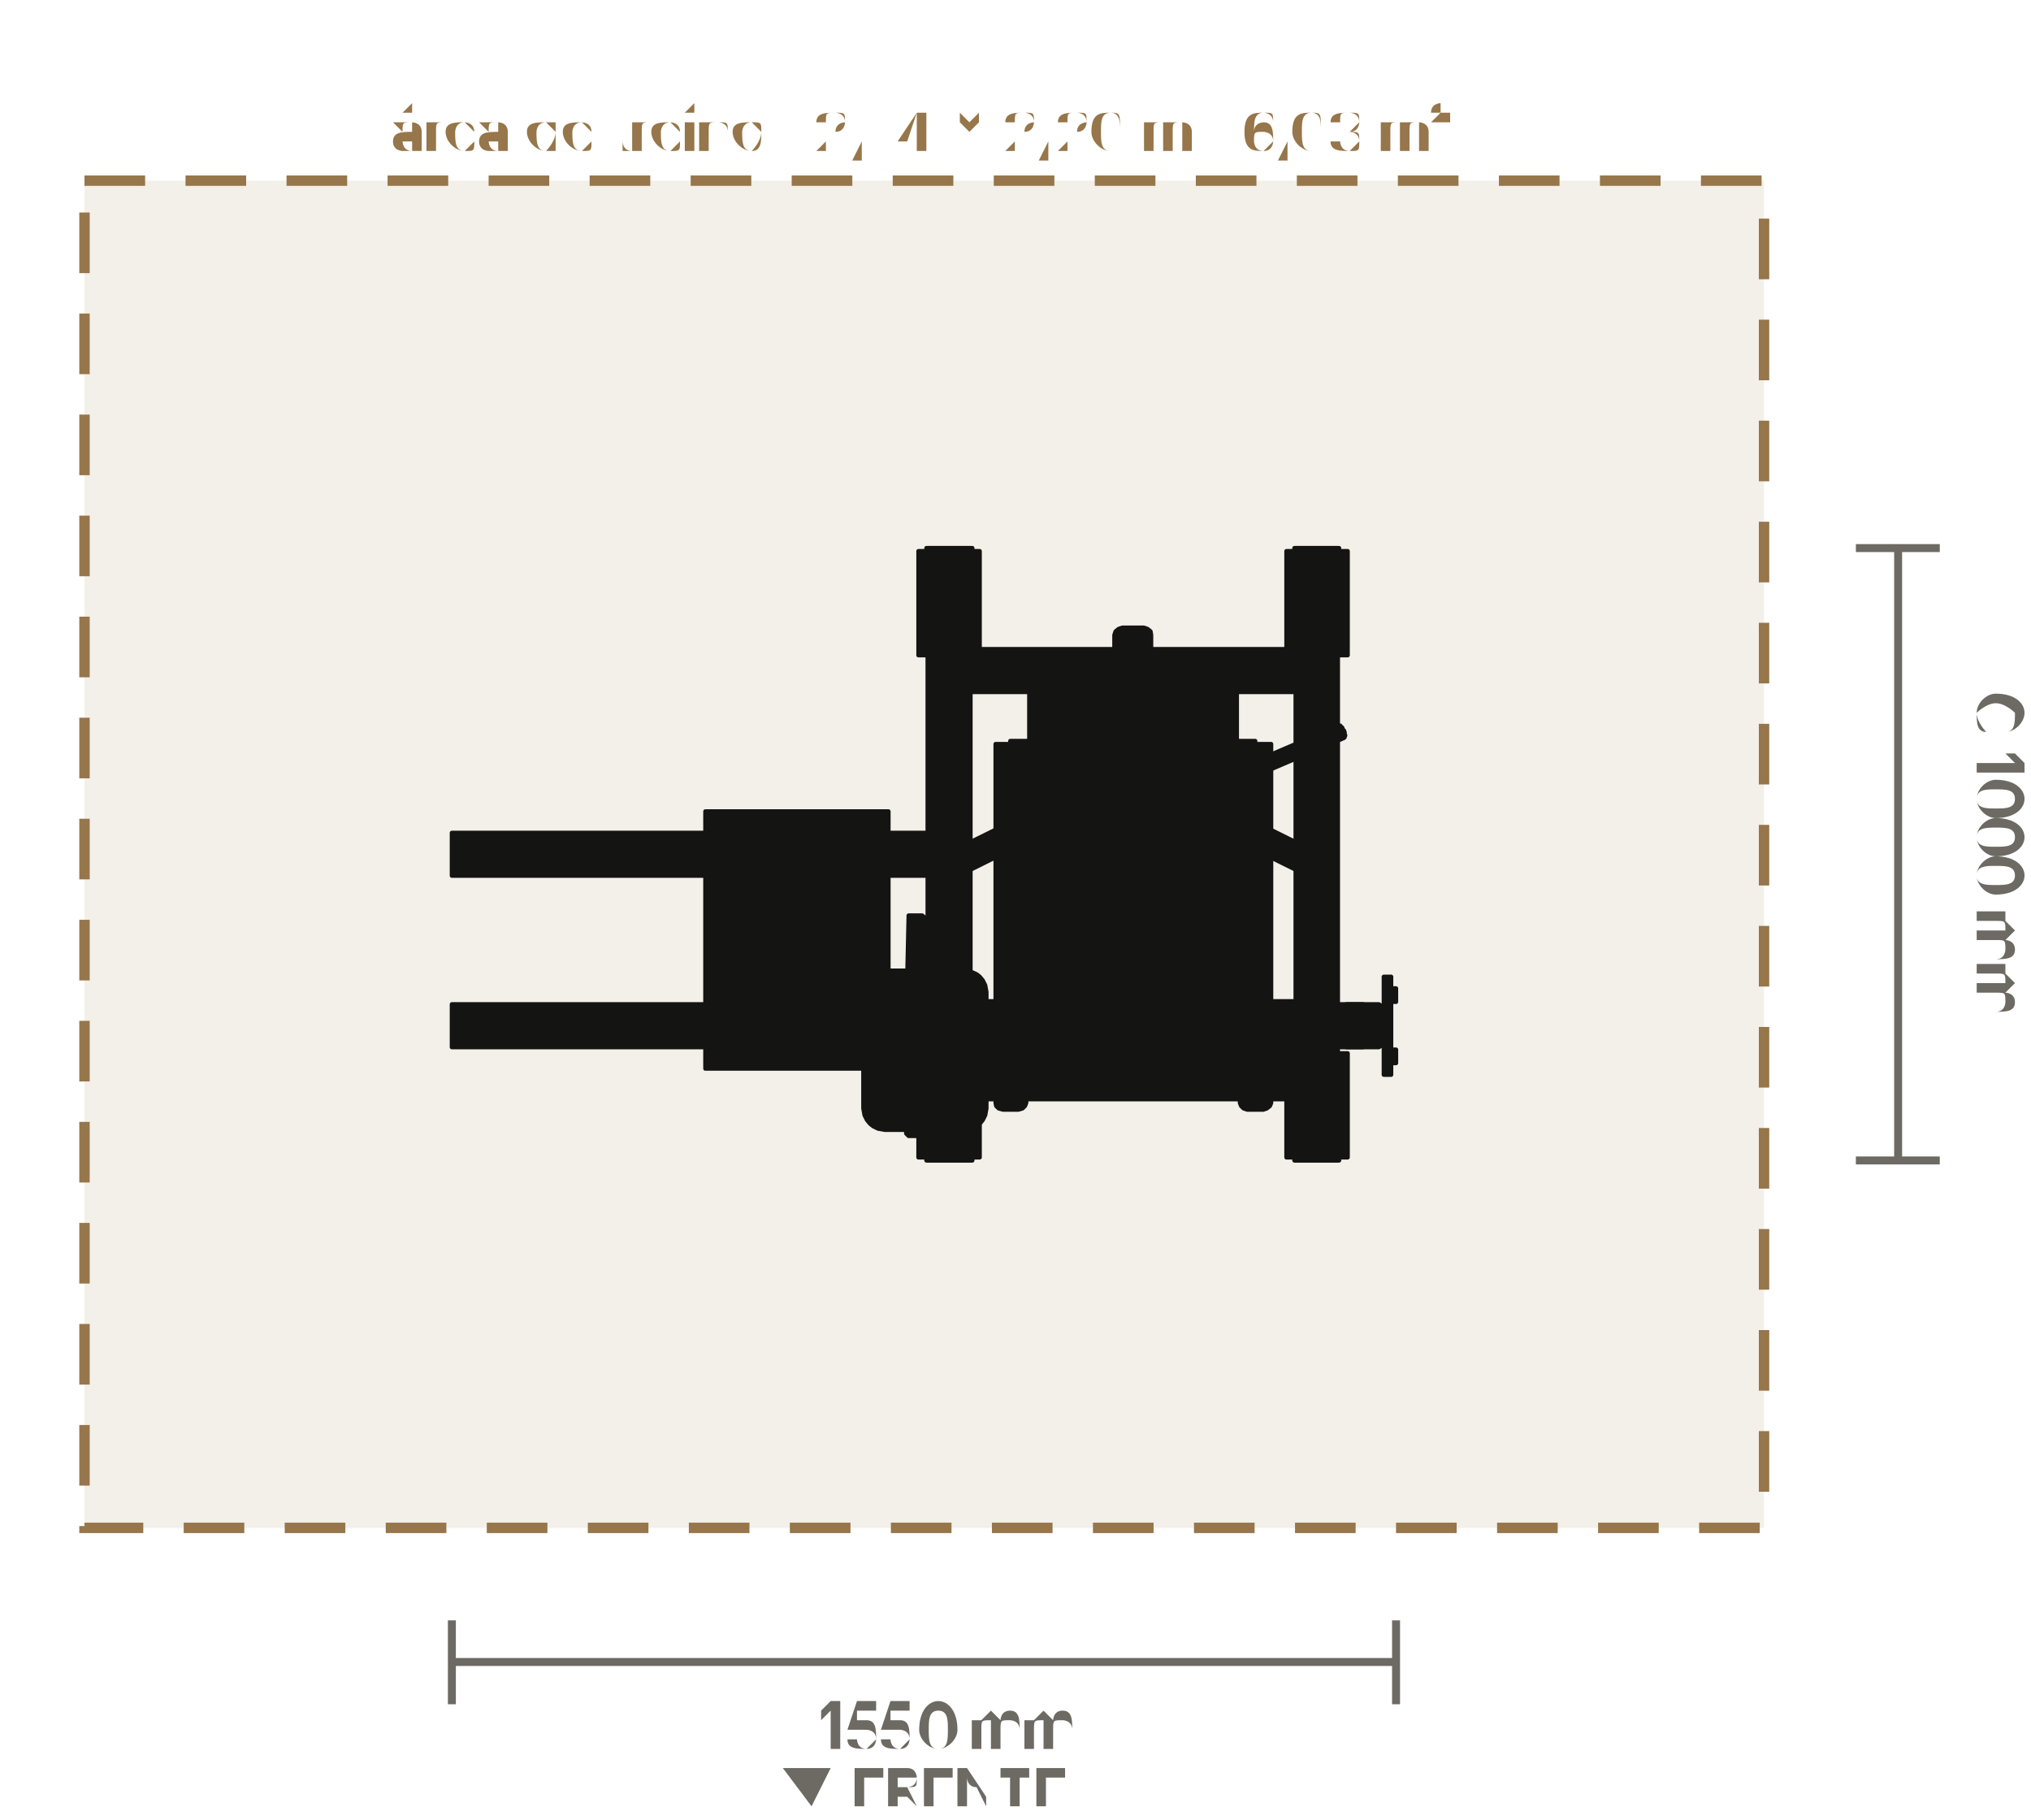
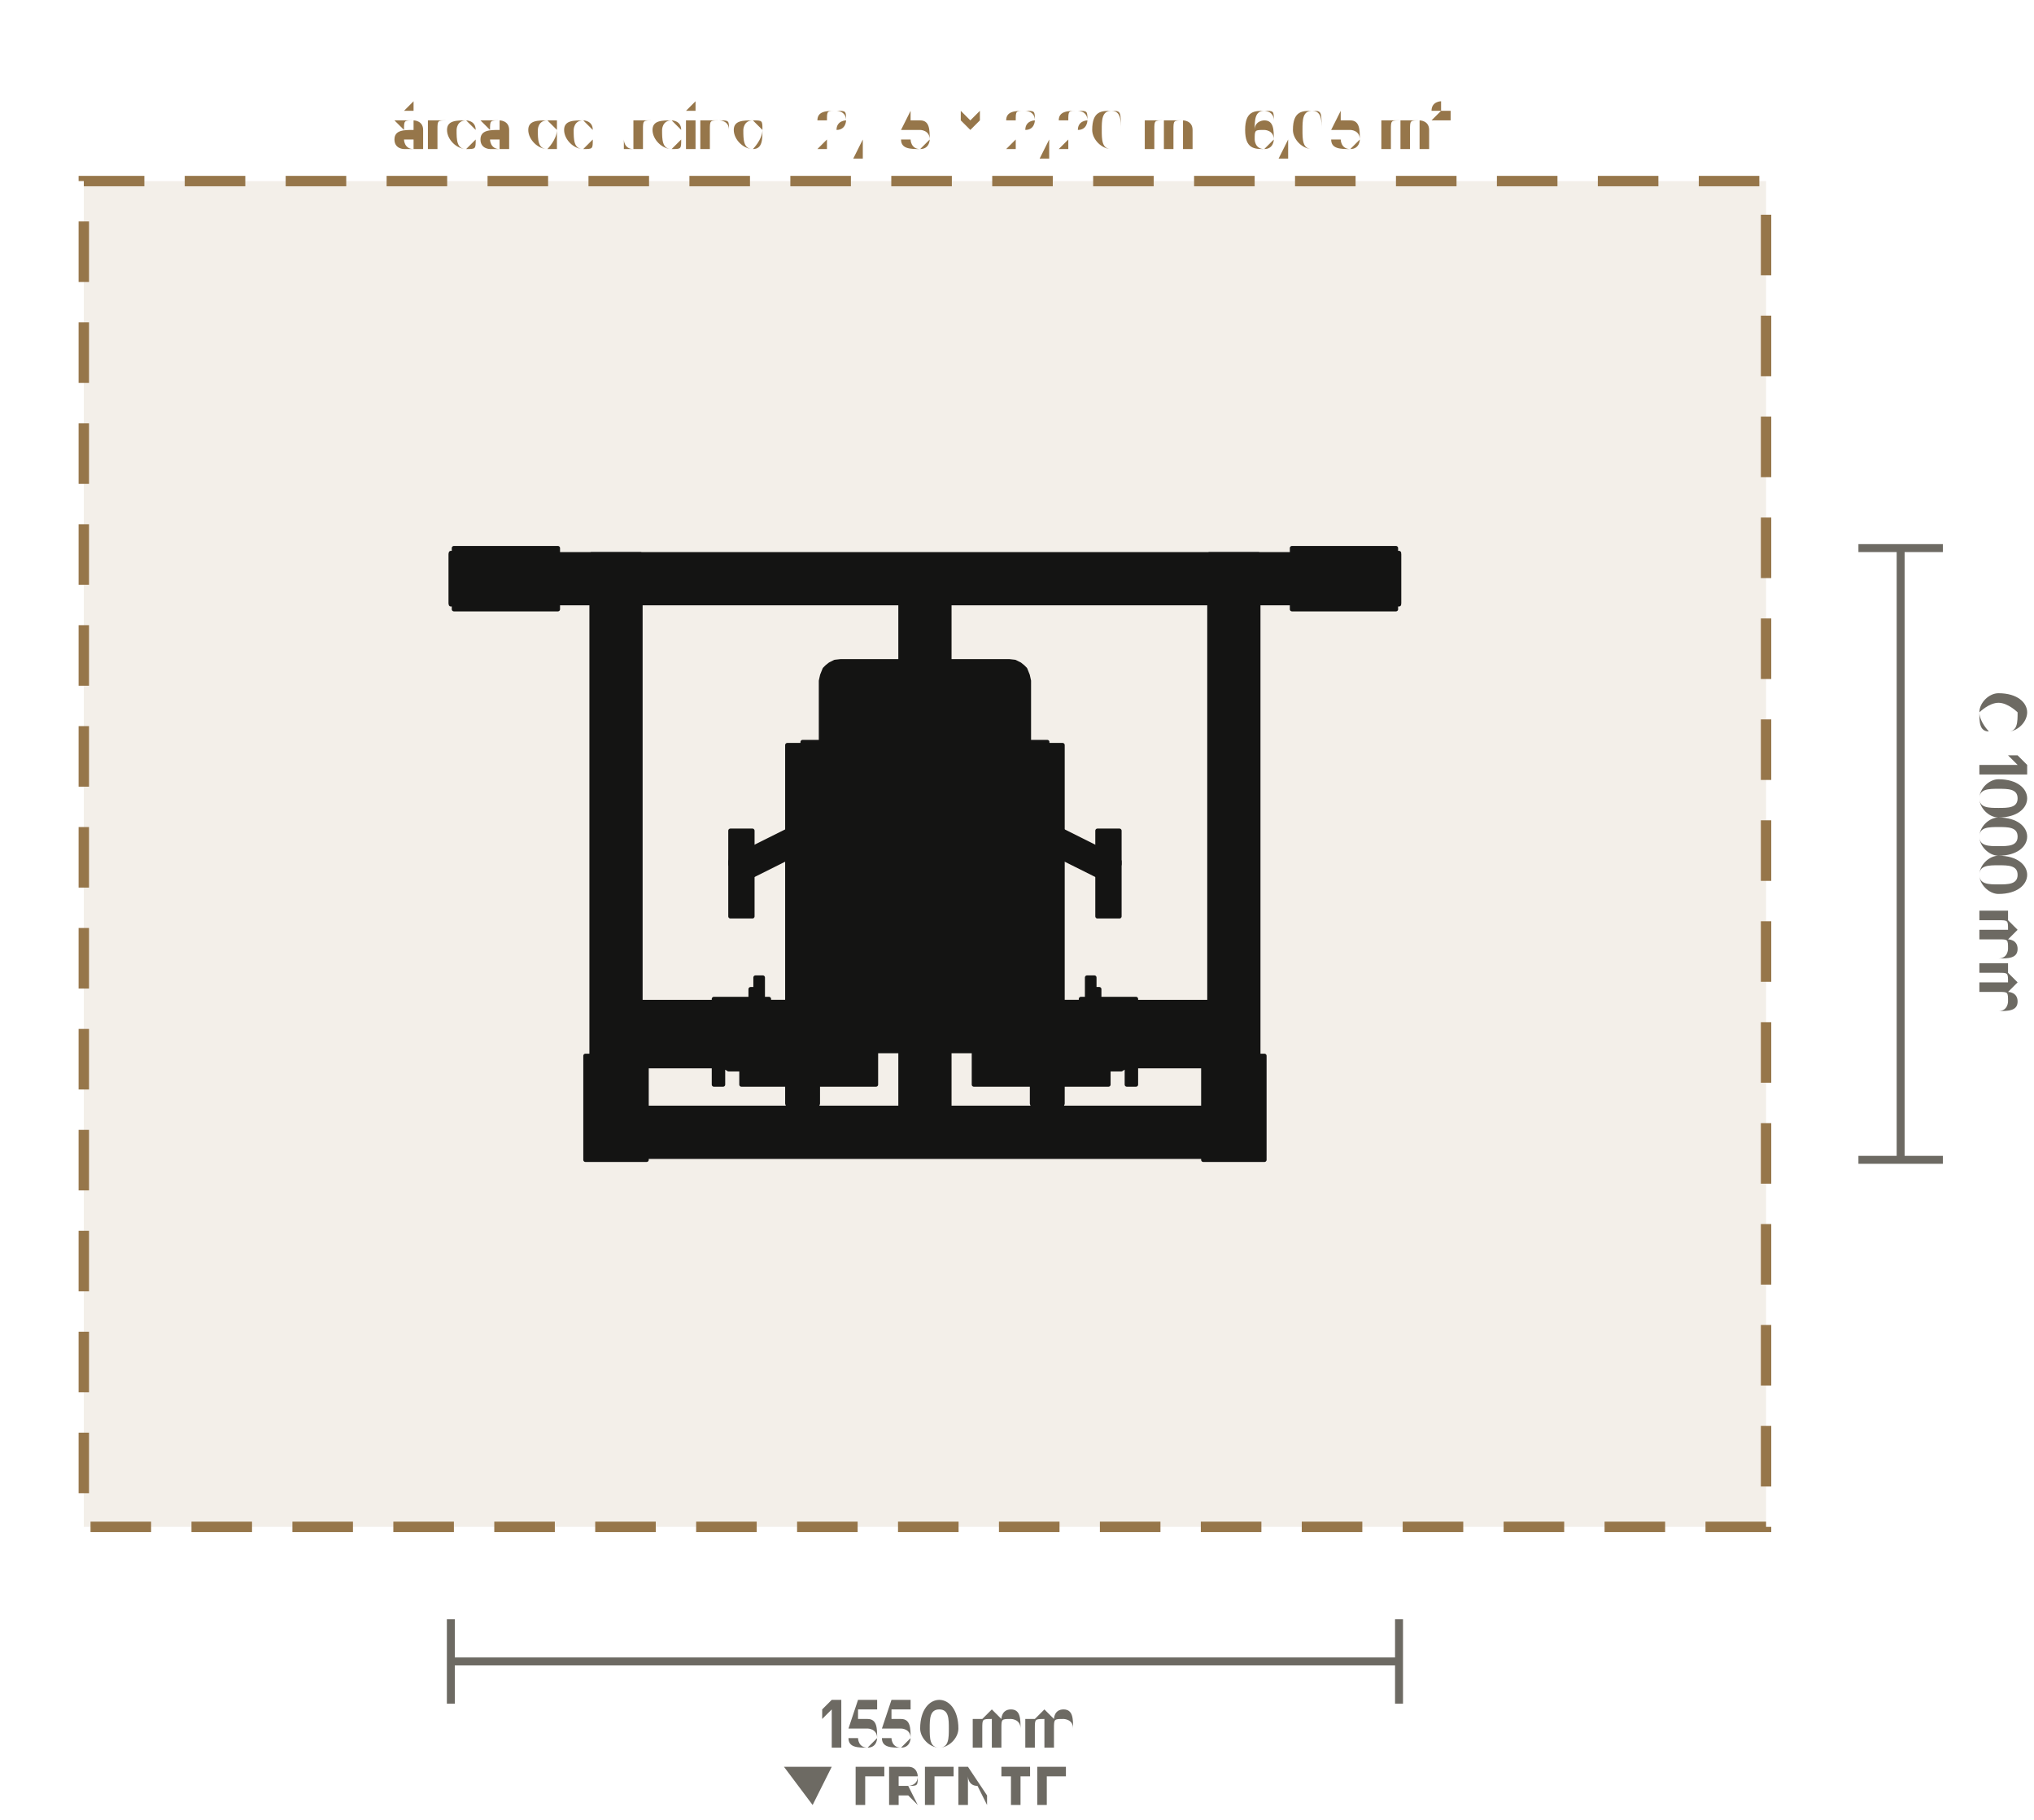
- <svg xmlns="http://www.w3.org/2000/svg" viewBox="-1.509 -1.395 3.317 2.971" role="img" aria-label="Planta do Cadeira Extensora Articulada (LD-WH020): 1543 × 1000 mm, com 60 cm de área de treino em volta" data-equipment="LD-WH020" data-unit="m">
-   <rect class="eq-zone" x="-1.371" y="-1.1" width="2.743" height="2.2" style="fill:#96764a;fill-opacity:.12;stroke:#96764a;stroke-width:0.017;stroke-dasharray:0.099 0.066" />
-   <text class="eq-zone-label" x="0" y="-1.149" style="font-family:Barlow,Inter,Arial,sans-serif;font-size:0.094px;fill:#96764a;text-anchor:middle">área de treino · 2,74 × 2,20 m · 6,03 m²</text>
+ <svg xmlns="http://www.w3.org/2000/svg" viewBox="-1.512 -1.396 3.325 2.974" role="img" aria-label="Planta do Cadeira Extensora Articulada (LD-WH020): 1550 × 1000 mm, com 60 cm de área de treino em volta" data-equipment="LD-WH020" data-unit="m">
+   <rect class="eq-zone" x="-1.375" y="-1.1" width="2.75" height="2.2" style="fill:#96764a;fill-opacity:.12;stroke:#96764a;stroke-width:0.017;stroke-dasharray:0.099 0.066" />
+   <text class="eq-zone-label" x="0" y="-1.15" style="font-family:Barlow,Inter,Arial,sans-serif;font-size:0.094px;fill:#96764a;text-anchor:middle">área de treino · 2,75 × 2,20 m · 6,05 m²</text>
  <g class="eq-parts">
-     <polygon class="eq-part" points="0.006,-0.5 0.076,-0.5 0.076,0.5 0.006,0.5" style="fill:#141413;stroke:#141413;stroke-width:0.007;stroke-linejoin:round" />
-     <polygon class="eq-part" points="-0.009,-0.495 0.091,-0.495 0.091,-0.325 -0.009,-0.325" style="fill:#141413;stroke:#141413;stroke-width:0.007;stroke-linejoin:round" />
-     <polygon class="eq-part" points="0.03,-0.465 0.031,-0.468 0.032,-0.47 0.034,-0.473 0.036,-0.474 0.039,-0.476 0.042,-0.476 0.044,-0.476 0.047,-0.474 0.049,-0.473 0.051,-0.47 0.052,-0.468 0.052,-0.465 0.052,-0.462 0.051,-0.46 0.049,-0.457 0.047,-0.456 0.044,-0.454 0.042,-0.454 0.039,-0.454 0.036,-0.456 0.034,-0.457 0.032,-0.46 0.031,-0.462" style="fill:#141413;stroke:#141413;stroke-width:0.007;stroke-linejoin:round" />
-     <polygon class="eq-part" points="0.03,-0.355 0.031,-0.358 0.032,-0.36 0.034,-0.363 0.036,-0.364 0.039,-0.366 0.042,-0.366 0.044,-0.366 0.047,-0.364 0.049,-0.363 0.051,-0.36 0.052,-0.358 0.052,-0.355 0.052,-0.352 0.051,-0.349 0.049,-0.347 0.047,-0.345 0.044,-0.344 0.042,-0.344 0.039,-0.344 0.036,-0.345 0.034,-0.347 0.032,-0.349 0.031,-0.352" style="fill:#141413;stroke:#141413;stroke-width:0.007;stroke-linejoin:round" />
-     <polygon class="eq-part" points="-0.009,0.325 0.091,0.325 0.091,0.495 -0.009,0.495" style="fill:#141413;stroke:#141413;stroke-width:0.007;stroke-linejoin:round" />
-     <polygon class="eq-part" points="0.03,0.355 0.031,0.352 0.032,0.349 0.034,0.347 0.036,0.345 0.039,0.344 0.042,0.344 0.044,0.344 0.047,0.345 0.049,0.347 0.051,0.349 0.052,0.352 0.052,0.355 0.052,0.358 0.051,0.36 0.049,0.363 0.047,0.364 0.044,0.366 0.042,0.366 0.039,0.366 0.036,0.364 0.034,0.363 0.032,0.36 0.031,0.358" style="fill:#141413;stroke:#141413;stroke-width:0.007;stroke-linejoin:round" />
-     <polygon class="eq-part" points="0.03,0.465 0.031,0.462 0.032,0.46 0.034,0.457 0.036,0.456 0.039,0.454 0.042,0.454 0.044,0.454 0.047,0.456 0.049,0.457 0.051,0.46 0.052,0.462 0.052,0.465 0.052,0.468 0.051,0.47 0.049,0.473 0.047,0.474 0.044,0.476 0.042,0.476 0.039,0.476 0.036,0.474 0.034,0.473 0.032,0.47 0.031,0.468" style="fill:#141413;stroke:#141413;stroke-width:0.007;stroke-linejoin:round" />
-     <polygon class="eq-part" points="0.004,-0.5 0.079,-0.5 0.079,-0.488 0.004,-0.488" style="fill:#141413;stroke:#141413;stroke-width:0.007;stroke-linejoin:round" />
-     <polygon class="eq-part" points="0.004,0.488 0.079,0.488 0.079,0.5 0.004,0.5" style="fill:#141413;stroke:#141413;stroke-width:0.007;stroke-linejoin:round" />
-     <polygon class="eq-part" points="0.607,-0.5 0.676,-0.5 0.676,0.5 0.607,0.5" style="fill:#141413;stroke:#141413;stroke-width:0.007;stroke-linejoin:round" />
-     <polygon class="eq-part" points="0.592,-0.495 0.692,-0.495 0.692,-0.325 0.592,-0.325" style="fill:#141413;stroke:#141413;stroke-width:0.007;stroke-linejoin:round" />
-     <polygon class="eq-part" points="0.63,-0.465 0.631,-0.468 0.632,-0.47 0.634,-0.473 0.636,-0.474 0.639,-0.476 0.641,-0.476 0.644,-0.476 0.647,-0.474 0.649,-0.473 0.651,-0.47 0.652,-0.468 0.652,-0.465 0.652,-0.462 0.651,-0.46 0.649,-0.457 0.647,-0.456 0.644,-0.454 0.641,-0.454 0.639,-0.454 0.636,-0.456 0.634,-0.457 0.632,-0.46 0.631,-0.462" style="fill:#141413;stroke:#141413;stroke-width:0.007;stroke-linejoin:round" />
-     <polygon class="eq-part" points="0.63,-0.355 0.631,-0.358 0.632,-0.36 0.634,-0.363 0.636,-0.364 0.639,-0.366 0.641,-0.366 0.644,-0.366 0.647,-0.364 0.649,-0.363 0.651,-0.36 0.652,-0.358 0.652,-0.355 0.652,-0.352 0.651,-0.349 0.649,-0.347 0.647,-0.345 0.644,-0.344 0.641,-0.344 0.639,-0.344 0.636,-0.345 0.634,-0.347 0.632,-0.349 0.631,-0.352" style="fill:#141413;stroke:#141413;stroke-width:0.007;stroke-linejoin:round" />
-     <polygon class="eq-part" points="0.592,0.325 0.692,0.325 0.692,0.495 0.592,0.495" style="fill:#141413;stroke:#141413;stroke-width:0.007;stroke-linejoin:round" />
-     <polygon class="eq-part" points="0.63,0.355 0.631,0.352 0.632,0.349 0.634,0.347 0.636,0.345 0.639,0.344 0.641,0.344 0.644,0.344 0.647,0.345 0.649,0.347 0.651,0.349 0.652,0.352 0.652,0.355 0.652,0.358 0.651,0.36 0.649,0.363 0.647,0.364 0.644,0.366 0.641,0.366 0.639,0.366 0.636,0.364 0.634,0.363 0.632,0.36 0.631,0.358" style="fill:#141413;stroke:#141413;stroke-width:0.007;stroke-linejoin:round" />
-     <polygon class="eq-part" points="0.63,0.465 0.631,0.462 0.632,0.46 0.634,0.457 0.636,0.456 0.639,0.454 0.641,0.454 0.644,0.454 0.647,0.456 0.649,0.457 0.651,0.46 0.652,0.462 0.652,0.465 0.652,0.468 0.651,0.47 0.649,0.473 0.647,0.474 0.644,0.476 0.641,0.476 0.639,0.476 0.636,0.474 0.634,0.473 0.632,0.47 0.631,0.468" style="fill:#141413;stroke:#141413;stroke-width:0.007;stroke-linejoin:round" />
-     <polygon class="eq-part" points="0.605,-0.5 0.678,-0.5 0.678,-0.488 0.605,-0.488" style="fill:#141413;stroke:#141413;stroke-width:0.007;stroke-linejoin:round" />
-     <polygon class="eq-part" points="0.605,0.488 0.678,0.488 0.678,0.5 0.605,0.5" style="fill:#141413;stroke:#141413;stroke-width:0.007;stroke-linejoin:round" />
-     <polygon class="eq-part" points="0.042,-0.335 0.641,-0.335 0.641,-0.265 0.042,-0.265" style="fill:#141413;stroke:#141413;stroke-width:0.007;stroke-linejoin:round" />
-     <polygon class="eq-part" points="0.042,0.265 0.641,0.265 0.641,0.335 0.042,0.335" style="fill:#141413;stroke:#141413;stroke-width:0.007;stroke-linejoin:round" />
-     <polygon class="eq-part" points="-0.771,-0.035 0.042,-0.035 0.042,0.035 -0.771,0.035" style="fill:#141413;stroke:#141413;stroke-width:0.007;stroke-linejoin:round" />
-     <polygon class="eq-part" points="-0.771,0.245 0.042,0.245 0.042,0.315 -0.771,0.315" style="fill:#141413;stroke:#141413;stroke-width:0.007;stroke-linejoin:round" />
-     <polygon class="eq-part" points="-0.328,0.29 -0.087,0.29 -0.087,0.32 -0.328,0.32" style="fill:#141413;stroke:#141413;stroke-width:0.007;stroke-linejoin:round" />
-     <polygon class="eq-part" points="-0.328,-0.04 -0.087,-0.04 -0.087,-0.01 -0.328,-0.01" style="fill:#141413;stroke:#141413;stroke-width:0.007;stroke-linejoin:round" />
-     <polygon class="eq-part" points="-0.328,0.32 -0.328,-0.04 -0.087,-0.04 -0.087,0.32" style="fill:#141413;stroke:#141413;stroke-width:0.007;stroke-linejoin:round" />
-     <polygon class="eq-part" points="-0.357,0.35 -0.357,-0.07 -0.058,-0.07 -0.058,0.35" style="fill:#141413;stroke:#141413;stroke-width:0.007;stroke-linejoin:round" />
-     <polygon class="eq-part" points="-0.328,0.28 -0.328,0 -0.314,0 -0.314,0.28" style="fill:#141413;stroke:#141413;stroke-width:0.007;stroke-linejoin:round" />
-     <polygon class="eq-part" points="-0.314,0.215 -0.303,0.215 -0.303,0.245 -0.314,0.245" style="fill:#141413;stroke:#141413;stroke-width:0.007;stroke-linejoin:round" />
-     <polygon class="eq-part" points="-0.314,0.035 -0.303,0.035 -0.303,0.065 -0.314,0.065" style="fill:#141413;stroke:#141413;stroke-width:0.007;stroke-linejoin:round" />
-     <polygon class="eq-part" points="-0.1,0.32 -0.1,0.12 -0.087,0.12 -0.087,0.32" style="fill:#141413;stroke:#141413;stroke-width:0.007;stroke-linejoin:round" />
-     <polygon class="eq-part" points="-0.1,0.05 -0.1,-0.04 -0.087,-0.04 -0.087,0.05" style="fill:#141413;stroke:#141413;stroke-width:0.007;stroke-linejoin:round" />
-     <polygon class="eq-part" points="-0.217,0.22 -0.217,0.217 -0.216,0.215 -0.215,0.213 -0.212,0.211 -0.21,0.21 -0.207,0.21 -0.205,0.21 -0.203,0.211 -0.2,0.213 -0.199,0.215 -0.198,0.217 -0.198,0.22 -0.198,0.223 -0.199,0.225 -0.2,0.227 -0.203,0.229 -0.205,0.23 -0.207,0.23 -0.21,0.23 -0.212,0.229 -0.215,0.227 -0.216,0.225 -0.217,0.223" style="fill:#141413;stroke:#141413;stroke-width:0.007;stroke-linejoin:round" />
-     <polygon class="eq-part" points="-0.217,0.06 -0.217,0.057 -0.216,0.055 -0.215,0.053 -0.212,0.051 -0.21,0.05 -0.207,0.05 -0.205,0.05 -0.203,0.051 -0.2,0.053 -0.199,0.055 -0.198,0.057 -0.198,0.06 -0.198,0.063 -0.199,0.065 -0.2,0.067 -0.203,0.069 -0.205,0.07 -0.207,0.07 -0.21,0.07 -0.212,0.069 -0.215,0.067 -0.216,0.065 -0.217,0.063" style="fill:#141413;stroke:#141413;stroke-width:0.007;stroke-linejoin:round" />
-     <polygon class="eq-part" points="-0.287,0.27 -0.287,0.01 -0.128,0.01 -0.128,0.27" style="fill:#141413;stroke:#141413;stroke-width:0.007;stroke-linejoin:round" />
-     <polygon class="eq-part" points="-0.287,0.27 -0.287,0.01 -0.128,0.01 -0.128,0.27" style="fill:#141413;stroke:#141413;stroke-width:0.007;stroke-linejoin:round" />
-     <polygon class="eq-part" points="-0.211,0.14 -0.211,0.139 -0.211,0.138 -0.21,0.137 -0.209,0.137 -0.208,0.136 -0.207,0.136 -0.206,0.136 -0.205,0.137 -0.205,0.137 -0.204,0.138 -0.204,0.139 -0.203,0.14 -0.204,0.141 -0.204,0.142 -0.205,0.143 -0.205,0.143 -0.206,0.144 -0.207,0.144 -0.208,0.144 -0.209,0.143 -0.21,0.143 -0.211,0.142 -0.211,0.141" style="fill:#141413;stroke:#141413;stroke-width:0.007;stroke-linejoin:round" />
-     <polygon class="eq-part" points="-0.273,0.26 -0.273,0.02 -0.142,0.02 -0.142,0.26" style="fill:#141413;stroke:#141413;stroke-width:0.007;stroke-linejoin:round" />
-     <polygon class="eq-part" points="-0.273,0.26 -0.273,0.02 -0.142,0.02 -0.142,0.26" style="fill:#141413;stroke:#141413;stroke-width:0.007;stroke-linejoin:round" />
-     <polygon class="eq-part" points="-0.273,0.26 -0.273,0.02 -0.142,0.02 -0.142,0.26" style="fill:#141413;stroke:#141413;stroke-width:0.007;stroke-linejoin:round" />
-     <polygon class="eq-part" points="-0.273,0.26 -0.273,0.02 -0.142,0.02 -0.142,0.26" style="fill:#141413;stroke:#141413;stroke-width:0.007;stroke-linejoin:round" />
-     <polygon class="eq-part" points="-0.273,0.26 -0.273,0.02 -0.142,0.02 -0.142,0.26" style="fill:#141413;stroke:#141413;stroke-width:0.007;stroke-linejoin:round" />
-     <polygon class="eq-part" points="-0.273,0.26 -0.273,0.02 -0.142,0.02 -0.142,0.26" style="fill:#141413;stroke:#141413;stroke-width:0.007;stroke-linejoin:round" />
-     <polygon class="eq-part" points="-0.273,0.26 -0.273,0.02 -0.142,0.02 -0.142,0.26" style="fill:#141413;stroke:#141413;stroke-width:0.007;stroke-linejoin:round" />
-     <polygon class="eq-part" points="-0.273,0.26 -0.273,0.02 -0.142,0.02 -0.142,0.26" style="fill:#141413;stroke:#141413;stroke-width:0.007;stroke-linejoin:round" />
-     <polygon class="eq-part" points="-0.273,0.26 -0.273,0.02 -0.142,0.02 -0.142,0.26" style="fill:#141413;stroke:#141413;stroke-width:0.007;stroke-linejoin:round" />
-     <polygon class="eq-part" points="-0.273,0.26 -0.273,0.02 -0.142,0.02 -0.142,0.26" style="fill:#141413;stroke:#141413;stroke-width:0.007;stroke-linejoin:round" />
-     <polygon class="eq-part" points="-0.273,0.26 -0.273,0.02 -0.142,0.02 -0.142,0.26" style="fill:#141413;stroke:#141413;stroke-width:0.007;stroke-linejoin:round" />
-     <polygon class="eq-part" points="-0.213,0.14 -0.213,0.138 -0.213,0.137 -0.212,0.136 -0.21,0.135 -0.209,0.134 -0.207,0.134 -0.206,0.134 -0.204,0.135 -0.203,0.136 -0.202,0.137 -0.202,0.138 -0.202,0.14 -0.202,0.142 -0.202,0.143 -0.203,0.144 -0.204,0.145 -0.206,0.146 -0.207,0.146 -0.209,0.146 -0.21,0.145 -0.212,0.144 -0.213,0.143 -0.213,0.142" style="fill:#141413;stroke:#141413;stroke-width:0.007;stroke-linejoin:round" />
-     <polygon class="eq-part" points="-0.163,0.134 -0.092,0.134 -0.092,0.146 -0.163,0.146" style="fill:#141413;stroke:#141413;stroke-width:0.007;stroke-linejoin:round" />
-     <polygon class="eq-part" points="-0.328,0.29 -0.328,-0.01 -0.316,-0.01 -0.316,0.29" style="fill:#141413;stroke:#141413;stroke-width:0.007;stroke-linejoin:round" />
-     <polygon class="eq-part" points="0.306,0.017 0.307,0.014 0.308,0.011 0.31,0.009 0.312,0.007 0.315,0.005 0.319,0.005 0.364,0.005 0.368,0.005 0.37,0.007 0.373,0.009 0.375,0.011 0.376,0.014 0.377,0.017 0.377,0.063 0.376,0.066 0.375,0.069 0.373,0.071 0.37,0.073 0.368,0.075 0.364,0.075 0.319,0.075 0.315,0.075 0.312,0.073 0.31,0.071 0.308,0.069 0.307,0.066 0.306,0.063" style="fill:#141413;stroke:#141413;stroke-width:0.007;stroke-linejoin:round" />
-     <polygon class="eq-part" points="0.377,0.018 0.389,0.018 0.389,0.062 0.377,0.062" style="fill:#141413;stroke:#141413;stroke-width:0.007;stroke-linejoin:round" />
-     <polygon class="eq-part" points="0.374,0.04 0.374,0.038 0.374,0.036 0.375,0.035 0.375,0.034 0.376,0.033 0.377,0.033 0.457,0.033 0.457,0.033 0.458,0.034 0.458,0.035 0.459,0.036 0.459,0.038 0.459,0.04 0.459,0.042 0.459,0.043 0.458,0.045 0.458,0.046 0.457,0.047 0.457,0.047 0.377,0.047 0.376,0.047 0.375,0.046 0.375,0.045 0.374,0.043 0.374,0.042" style="fill:#141413;stroke:#141413;stroke-width:0.007;stroke-linejoin:round" />
-     <polygon class="eq-part" points="0.121,-0.148 0.123,-0.158 0.127,-0.166 0.131,-0.171 0.136,-0.175 0.144,-0.178 0.154,-0.18 0.529,-0.18 0.539,-0.178 0.547,-0.175 0.552,-0.171 0.556,-0.166 0.56,-0.158 0.561,-0.148 0.561,0.228 0.56,0.238 0.556,0.246 0.552,0.251 0.547,0.255 0.539,0.258 0.529,0.26 0.154,0.26 0.144,0.258 0.136,0.255 0.131,0.251 0.127,0.246 0.123,0.238 0.121,0.228" style="fill:#141413;stroke:#141413;stroke-width:0.007;stroke-linejoin:round" />
-     <polygon class="eq-part" points="0.172,-0.285 0.173,-0.295 0.178,-0.304 0.181,-0.308 0.186,-0.312 0.194,-0.316 0.204,-0.317 0.479,-0.317 0.489,-0.316 0.496,-0.312 0.501,-0.308 0.505,-0.304 0.51,-0.295 0.511,-0.285 0.511,-0.18 0.51,-0.171 0.505,-0.161 0.501,-0.157 0.496,-0.153 0.489,-0.15 0.479,-0.148 0.204,-0.148 0.194,-0.15 0.186,-0.153 0.181,-0.157 0.178,-0.161 0.173,-0.171 0.172,-0.18" style="fill:#141413;stroke:#141413;stroke-width:0.007;stroke-linejoin:round" />
-     <polygon class="eq-part" points="0.311,-0.358 0.313,-0.364 0.318,-0.368 0.324,-0.37 0.359,-0.37 0.365,-0.368 0.37,-0.364 0.371,-0.358 0.371,-0.222 0.37,-0.216 0.365,-0.212 0.359,-0.21 0.324,-0.21 0.318,-0.212 0.313,-0.216 0.311,-0.222" style="fill:#141413;stroke:#141413;stroke-width:0.007;stroke-linejoin:round" />
-     <polygon class="eq-part" points="0.117,-0.18 0.167,-0.18 0.167,0.406 0.165,0.411 0.161,0.415 0.154,0.417 0.129,0.417 0.122,0.415 0.118,0.411 0.117,0.406" style="fill:#141413;stroke:#141413;stroke-width:0.007;stroke-linejoin:round" />
-     <polygon class="eq-part" points="0.516,-0.18 0.567,-0.18 0.567,0.406 0.565,0.411 0.56,0.415 0.554,0.417 0.528,0.417 0.522,0.415 0.518,0.411 0.516,0.406" style="fill:#141413;stroke:#141413;stroke-width:0.007;stroke-linejoin:round" />
-     <polygon class="eq-part" points="0.141,-0.185 0.541,-0.185 0.541,-0.135 0.141,-0.135" style="fill:#141413;stroke:#141413;stroke-width:0.007;stroke-linejoin:round" />
-     <polygon class="eq-part" points="0.024,0.012 0.024,0.01 0.024,0.008 0.025,0.006 0.026,0.005 0.139,-0.051 0.14,-0.051 0.142,-0.051 0.144,-0.051 0.146,-0.049 0.147,-0.047 0.149,-0.045 0.158,-0.027 0.159,-0.024 0.159,-0.022 0.159,-0.02 0.159,-0.018 0.158,-0.016 0.157,-0.015 0.044,0.041 0.043,0.041 0.041,0.041 0.039,0.041 0.037,0.039 0.035,0.037 0.034,0.035 0.025,0.017 0.024,0.014" style="fill:#141413;stroke:#141413;stroke-width:0.007;stroke-linejoin:round" />
-     <polygon class="eq-part" points="0.024,-0.04 0.059,-0.04 0.059,0.1 0.024,0.1" style="fill:#141413;stroke:#141413;stroke-width:0.007;stroke-linejoin:round" />
-     <polygon class="eq-part" points="0.523,-0.022 0.524,-0.024 0.525,-0.027 0.534,-0.045 0.535,-0.047 0.537,-0.049 0.539,-0.051 0.541,-0.051 0.543,-0.051 0.544,-0.051 0.657,0.005 0.658,0.006 0.659,0.008 0.659,0.01 0.659,0.012 0.659,0.014 0.658,0.017 0.649,0.035 0.647,0.037 0.646,0.039 0.644,0.041 0.642,0.041 0.64,0.041 0.639,0.041 0.526,-0.015 0.525,-0.016 0.524,-0.018 0.523,-0.02" style="fill:#141413;stroke:#141413;stroke-width:0.007;stroke-linejoin:round" />
-     <polygon class="eq-part" points="0.624,-0.04 0.659,-0.04 0.659,0.1 0.624,0.1" style="fill:#141413;stroke:#141413;stroke-width:0.007;stroke-linejoin:round" />
-     <polygon class="eq-part" points="0.301,0.24 0.382,0.24 0.382,0.32 0.301,0.32" style="fill:#141413;stroke:#141413;stroke-width:0.007;stroke-linejoin:round" />
-     <polygon class="eq-part" points="-0.029,0.28 -0.025,0.1 -0.003,0.1 0.002,0.104 0.002,0.28 -0.003,0.46 -0.025,0.46 -0.029,0.456" style="fill:#141413;stroke:#141413;stroke-width:0.007;stroke-linejoin:round" />
-     <polygon class="eq-part" points="0.612,0.262 0.612,0.259 0.613,0.256 0.615,0.254 0.618,0.252 0.62,0.251 0.624,0.25 0.659,0.25 0.663,0.251 0.665,0.252 0.668,0.254 0.67,0.256 0.671,0.259 0.671,0.262 0.671,0.338 0.671,0.341 0.67,0.344 0.668,0.346 0.665,0.348 0.663,0.349 0.659,0.35 0.624,0.35 0.62,0.349 0.618,0.348 0.615,0.346 0.613,0.344 0.612,0.341 0.612,0.338" style="fill:#141413;stroke:#141413;stroke-width:0.007;stroke-linejoin:round" />
-     <polygon class="eq-part" points="0.011,0.262 0.012,0.259 0.013,0.256 0.015,0.254 0.018,0.252 0.02,0.251 0.024,0.25 0.059,0.25 0.063,0.251 0.066,0.252 0.068,0.254 0.07,0.256 0.071,0.259 0.071,0.262 0.071,0.338 0.071,0.341 0.07,0.344 0.068,0.346 0.066,0.348 0.063,0.349 0.059,0.35 0.024,0.35 0.02,0.349 0.018,0.348 0.015,0.346 0.013,0.344 0.012,0.341 0.011,0.338" style="fill:#141413;stroke:#141413;stroke-width:0.007;stroke-linejoin:round" />
-     <polygon class="eq-part" points="0.061,0.24 0.622,0.24 0.622,0.4 0.061,0.4" style="fill:#141413;stroke:#141413;stroke-width:0.007;stroke-linejoin:round" />
-     <polygon class="eq-part" points="0.681,0.257 0.682,0.254 0.683,0.251 0.685,0.248 0.688,0.247 0.69,0.245 0.694,0.245 0.74,0.245 0.743,0.245 0.746,0.247 0.748,0.248 0.75,0.251 0.751,0.254 0.751,0.257 0.751,0.303 0.751,0.306 0.75,0.309 0.748,0.311 0.746,0.313 0.743,0.315 0.74,0.315 0.694,0.315 0.69,0.315 0.688,0.313 0.685,0.311 0.683,0.309 0.682,0.306 0.681,0.303" style="fill:#141413;stroke:#141413;stroke-width:0.007;stroke-linejoin:round" />
-     <polygon class="eq-part" points="-0.069,0.257 -0.068,0.254 -0.067,0.251 -0.065,0.248 -0.062,0.247 -0.06,0.245 -0.057,0.245 -0.011,0.245 -0.007,0.245 -0.004,0.247 -0.002,0.248 -0,0.251 0.001,0.254 0.002,0.257 0.002,0.303 0.001,0.306 -0,0.309 -0.002,0.311 -0.004,0.313 -0.007,0.315 -0.011,0.315 -0.057,0.315 -0.06,0.315 -0.062,0.313 -0.065,0.311 -0.067,0.309 -0.068,0.306 -0.069,0.303" style="fill:#141413;stroke:#141413;stroke-width:0.007;stroke-linejoin:round" />
-     <polygon class="eq-part" points="-0.034,0.245 0.717,0.245 0.717,0.315 -0.034,0.315" style="fill:#141413;stroke:#141413;stroke-width:0.007;stroke-linejoin:round" />
-     <polygon class="eq-part" points="0.751,0.2 0.763,0.2 0.763,0.36 0.751,0.36" style="fill:#141413;stroke:#141413;stroke-width:0.007;stroke-linejoin:round" />
-     <polygon class="eq-part" points="0.763,0.219 0.771,0.219 0.771,0.241 0.763,0.241" style="fill:#141413;stroke:#141413;stroke-width:0.007;stroke-linejoin:round" />
-     <polygon class="eq-part" points="0.763,0.319 0.771,0.319 0.771,0.341 0.763,0.341" style="fill:#141413;stroke:#141413;stroke-width:0.007;stroke-linejoin:round" />
-     <polygon class="eq-part" points="-0.081,0.2 -0.069,0.2 -0.069,0.36 -0.081,0.36" style="fill:#141413;stroke:#141413;stroke-width:0.007;stroke-linejoin:round" />
-     <polygon class="eq-part" points="-0.088,0.219 -0.081,0.219 -0.081,0.241 -0.088,0.241" style="fill:#141413;stroke:#141413;stroke-width:0.007;stroke-linejoin:round" />
-     <polygon class="eq-part" points="-0.088,0.319 -0.081,0.319 -0.081,0.341 -0.088,0.341" style="fill:#141413;stroke:#141413;stroke-width:0.007;stroke-linejoin:round" />
-     <polygon class="eq-part" points="-0.084,0.292 -0.083,0.289 -0.082,0.286 -0.08,0.283 -0.077,0.282 -0.075,0.28 -0.071,0.28 -0.045,0.28 -0.042,0.28 -0.04,0.282 -0.037,0.283 -0.035,0.286 -0.034,0.289 -0.034,0.292 -0.034,0.348 -0.034,0.351 -0.035,0.354 -0.037,0.356 -0.04,0.358 -0.042,0.36 -0.045,0.36 -0.071,0.36 -0.075,0.36 -0.077,0.358 -0.08,0.356 -0.082,0.354 -0.083,0.351 -0.084,0.348" style="fill:#141413;stroke:#141413;stroke-width:0.007;stroke-linejoin:round" />
-     <polygon class="eq-part" points="-0.099,0.225 -0.097,0.214 -0.093,0.206 -0.088,0.2 -0.083,0.196 -0.075,0.192 -0.064,0.19 0.067,0.19 0.077,0.192 0.086,0.196 0.091,0.2 0.096,0.206 0.1,0.214 0.102,0.225 0.102,0.415 0.1,0.426 0.096,0.434 0.091,0.44 0.086,0.444 0.077,0.448 0.067,0.45 -0.064,0.45 -0.075,0.448 -0.083,0.444 -0.088,0.44 -0.093,0.434 -0.097,0.426 -0.099,0.415" style="fill:#141413;stroke:#141413;stroke-width:0.007;stroke-linejoin:round" />
-     <polygon class="eq-part" points="0.535,-0.146 0.536,-0.148 0.536,-0.149 0.537,-0.15 0.677,-0.21 0.678,-0.21 0.68,-0.21 0.681,-0.208 0.683,-0.207 0.684,-0.204 0.686,-0.202 0.687,-0.199 0.687,-0.197 0.688,-0.194 0.687,-0.192 0.687,-0.191 0.686,-0.19 0.546,-0.13 0.545,-0.13 0.543,-0.13 0.541,-0.132 0.54,-0.133 0.538,-0.136 0.537,-0.138 0.536,-0.141 0.536,-0.143" style="fill:#141413;stroke:#141413;stroke-width:0.007;stroke-linejoin:round" />
+     <polygon class="eq-part" points="-0.545,-0.49 -0.465,-0.49 -0.465,0.495 -0.545,0.495" style="fill:#141413;stroke:#141413;stroke-width:0.007;stroke-linejoin:round" />
+     <polygon class="eq-part" points="-0.77,-0.5 -0.6,-0.5 -0.6,-0.4 -0.77,-0.4" style="fill:#141413;stroke:#141413;stroke-width:0.007;stroke-linejoin:round" />
+     <polygon class="eq-part" points="-0.751,-0.45 -0.751,-0.453 -0.75,-0.456 -0.748,-0.458 -0.746,-0.46 -0.743,-0.461 -0.74,-0.461 -0.737,-0.461 -0.735,-0.46 -0.732,-0.458 -0.731,-0.456 -0.729,-0.453 -0.729,-0.45 -0.729,-0.447 -0.731,-0.445 -0.732,-0.442 -0.735,-0.441 -0.737,-0.44 -0.74,-0.439 -0.743,-0.44 -0.746,-0.441 -0.748,-0.442 -0.75,-0.445 -0.751,-0.447" style="fill:#141413;stroke:#141413;stroke-width:0.007;stroke-linejoin:round" />
+     <polygon class="eq-part" points="-0.641,-0.45 -0.641,-0.453 -0.639,-0.456 -0.638,-0.458 -0.635,-0.46 -0.633,-0.461 -0.63,-0.461 -0.627,-0.461 -0.625,-0.46 -0.622,-0.458 -0.621,-0.456 -0.619,-0.453 -0.619,-0.45 -0.619,-0.447 -0.621,-0.445 -0.622,-0.442 -0.625,-0.441 -0.627,-0.44 -0.63,-0.439 -0.633,-0.44 -0.635,-0.441 -0.638,-0.442 -0.639,-0.445 -0.641,-0.447" style="fill:#141413;stroke:#141413;stroke-width:0.007;stroke-linejoin:round" />
+     <polygon class="eq-part" points="-0.555,0.33 -0.455,0.33 -0.455,0.5 -0.555,0.5" style="fill:#141413;stroke:#141413;stroke-width:0.007;stroke-linejoin:round" />
+     <polygon class="eq-part" points="-0.516,0.36 -0.516,0.357 -0.514,0.355 -0.513,0.352 -0.51,0.351 -0.508,0.349 -0.505,0.349 -0.502,0.349 -0.499,0.351 -0.497,0.352 -0.495,0.355 -0.494,0.357 -0.494,0.36 -0.494,0.363 -0.495,0.366 -0.497,0.368 -0.499,0.37 -0.502,0.371 -0.505,0.371 -0.508,0.371 -0.51,0.37 -0.513,0.368 -0.514,0.366 -0.516,0.363" style="fill:#141413;stroke:#141413;stroke-width:0.007;stroke-linejoin:round" />
+     <polygon class="eq-part" points="-0.516,0.47 -0.516,0.467 -0.514,0.465 -0.513,0.462 -0.51,0.461 -0.508,0.46 -0.505,0.459 -0.502,0.46 -0.499,0.461 -0.497,0.462 -0.495,0.465 -0.494,0.467 -0.494,0.47 -0.494,0.473 -0.495,0.476 -0.497,0.478 -0.499,0.48 -0.502,0.481 -0.505,0.481 -0.508,0.481 -0.51,0.48 -0.513,0.478 -0.514,0.476 -0.516,0.473" style="fill:#141413;stroke:#141413;stroke-width:0.007;stroke-linejoin:round" />
+     <polygon class="eq-part" points="-0.775,-0.492 -0.763,-0.492 -0.763,-0.408 -0.775,-0.408" style="fill:#141413;stroke:#141413;stroke-width:0.007;stroke-linejoin:round" />
+     <polygon class="eq-part" points="-0.547,0.483 -0.463,0.483 -0.463,0.495 -0.547,0.495" style="fill:#141413;stroke:#141413;stroke-width:0.007;stroke-linejoin:round" />
+     <polygon class="eq-part" points="0.465,-0.49 0.545,-0.49 0.545,0.495 0.465,0.495" style="fill:#141413;stroke:#141413;stroke-width:0.007;stroke-linejoin:round" />
+     <polygon class="eq-part" points="0.6,-0.5 0.77,-0.5 0.77,-0.4 0.6,-0.4" style="fill:#141413;stroke:#141413;stroke-width:0.007;stroke-linejoin:round" />
+     <polygon class="eq-part" points="0.619,-0.45 0.619,-0.453 0.621,-0.456 0.622,-0.458 0.625,-0.46 0.627,-0.461 0.63,-0.461 0.633,-0.461 0.635,-0.46 0.638,-0.458 0.639,-0.456 0.641,-0.453 0.641,-0.45 0.641,-0.447 0.639,-0.445 0.638,-0.442 0.635,-0.441 0.633,-0.44 0.63,-0.439 0.627,-0.44 0.625,-0.441 0.622,-0.442 0.621,-0.445 0.619,-0.447" style="fill:#141413;stroke:#141413;stroke-width:0.007;stroke-linejoin:round" />
+     <polygon class="eq-part" points="0.729,-0.45 0.729,-0.453 0.731,-0.456 0.732,-0.458 0.735,-0.46 0.737,-0.461 0.74,-0.461 0.743,-0.461 0.746,-0.46 0.748,-0.458 0.75,-0.456 0.751,-0.453 0.751,-0.45 0.751,-0.447 0.75,-0.445 0.748,-0.442 0.746,-0.441 0.743,-0.44 0.74,-0.439 0.737,-0.44 0.735,-0.441 0.732,-0.442 0.731,-0.445 0.729,-0.447" style="fill:#141413;stroke:#141413;stroke-width:0.007;stroke-linejoin:round" />
+     <polygon class="eq-part" points="0.455,0.33 0.555,0.33 0.555,0.5 0.455,0.5" style="fill:#141413;stroke:#141413;stroke-width:0.007;stroke-linejoin:round" />
+     <polygon class="eq-part" points="0.494,0.36 0.494,0.357 0.495,0.355 0.497,0.352 0.499,0.351 0.502,0.349 0.505,0.349 0.508,0.349 0.51,0.351 0.513,0.352 0.514,0.355 0.516,0.357 0.516,0.36 0.516,0.363 0.514,0.366 0.513,0.368 0.51,0.37 0.508,0.371 0.505,0.371 0.502,0.371 0.499,0.37 0.497,0.368 0.495,0.366 0.494,0.363" style="fill:#141413;stroke:#141413;stroke-width:0.007;stroke-linejoin:round" />
+     <polygon class="eq-part" points="0.494,0.47 0.494,0.467 0.495,0.465 0.497,0.462 0.499,0.461 0.502,0.46 0.505,0.459 0.508,0.46 0.51,0.461 0.513,0.462 0.514,0.465 0.516,0.467 0.516,0.47 0.516,0.473 0.514,0.476 0.513,0.478 0.51,0.48 0.508,0.481 0.505,0.481 0.502,0.481 0.499,0.48 0.497,0.478 0.495,0.476 0.494,0.473" style="fill:#141413;stroke:#141413;stroke-width:0.007;stroke-linejoin:round" />
+     <polygon class="eq-part" points="0.763,-0.492 0.775,-0.492 0.775,-0.408 0.763,-0.408" style="fill:#141413;stroke:#141413;stroke-width:0.007;stroke-linejoin:round" />
+     <polygon class="eq-part" points="0.463,0.483 0.547,0.483 0.547,0.495 0.463,0.495" style="fill:#141413;stroke:#141413;stroke-width:0.007;stroke-linejoin:round" />
+     <polygon class="eq-part" points="-0.775,-0.49 0.775,-0.49 0.775,-0.41 -0.775,-0.41" style="fill:#141413;stroke:#141413;stroke-width:0.007;stroke-linejoin:round" />
+     <polygon class="eq-part" points="-0.505,0.415 0.505,0.415 0.505,0.495 -0.505,0.495" style="fill:#141413;stroke:#141413;stroke-width:0.007;stroke-linejoin:round" />
+     <polygon class="eq-part" points="-0.04,-0.45 0.04,-0.45 0.04,0.455 -0.04,0.455" style="fill:#141413;stroke:#141413;stroke-width:0.007;stroke-linejoin:round" />
+     <polygon class="eq-part" points="-0.035,0.019 -0.035,0.016 -0.033,0.013 -0.032,0.011 -0.029,0.009 -0.026,0.008 -0.023,0.007 0.023,0.007 0.026,0.008 0.029,0.009 0.032,0.011 0.033,0.013 0.035,0.016 0.035,0.019 0.035,0.065 0.035,0.068 0.033,0.071 0.032,0.074 0.029,0.076 0.026,0.077 0.023,0.077 -0.023,0.077 -0.026,0.077 -0.029,0.076 -0.032,0.074 -0.033,0.071 -0.035,0.068 -0.035,0.065" style="fill:#141413;stroke:#141413;stroke-width:0.007;stroke-linejoin:round" />
+     <polygon class="eq-part" points="0.035,0.02 0.047,0.02 0.047,0.065 0.035,0.065" style="fill:#141413;stroke:#141413;stroke-width:0.007;stroke-linejoin:round" />
+     <polygon class="eq-part" points="0.033,0.042 0.033,0.04 0.033,0.039 0.033,0.037 0.034,0.036 0.034,0.035 0.035,0.035 0.115,0.035 0.116,0.035 0.116,0.036 0.117,0.037 0.117,0.039 0.117,0.04 0.117,0.042 0.117,0.044 0.117,0.046 0.117,0.047 0.116,0.048 0.116,0.049 0.115,0.049 0.035,0.049 0.034,0.049 0.034,0.048 0.033,0.047 0.033,0.046 0.033,0.044" style="fill:#141413;stroke:#141413;stroke-width:0.007;stroke-linejoin:round" />
+     <polygon class="eq-part" points="-0.22,-0.145 -0.218,-0.156 -0.215,-0.163 -0.21,-0.168 -0.206,-0.172 -0.198,-0.176 -0.188,-0.178 0.188,-0.178 0.198,-0.176 0.206,-0.172 0.21,-0.168 0.215,-0.163 0.218,-0.156 0.22,-0.145 0.22,0.23 0.218,0.24 0.215,0.248 0.21,0.253 0.206,0.257 0.198,0.261 0.188,0.262 -0.188,0.262 -0.198,0.261 -0.206,0.257 -0.21,0.253 -0.215,0.248 -0.218,0.24 -0.22,0.23" style="fill:#141413;stroke:#141413;stroke-width:0.007;stroke-linejoin:round" />
+     <polygon class="eq-part" points="-0.17,-0.283 -0.168,-0.292 -0.164,-0.302 -0.16,-0.306 -0.155,-0.31 -0.147,-0.314 -0.138,-0.315 0.138,-0.315 0.147,-0.314 0.155,-0.31 0.16,-0.306 0.164,-0.302 0.168,-0.292 0.17,-0.283 0.17,-0.178 0.168,-0.169 0.164,-0.159 0.16,-0.155 0.155,-0.151 0.147,-0.147 0.138,-0.146 -0.138,-0.146 -0.147,-0.147 -0.155,-0.151 -0.16,-0.155 -0.164,-0.159 -0.168,-0.169 -0.17,-0.178" style="fill:#141413;stroke:#141413;stroke-width:0.007;stroke-linejoin:round" />
+     <polygon class="eq-part" points="-0.03,-0.356 -0.028,-0.361 -0.024,-0.366 -0.018,-0.367 0.018,-0.367 0.024,-0.366 0.028,-0.361 0.03,-0.356 0.03,-0.22 0.028,-0.214 0.024,-0.209 0.018,-0.208 -0.018,-0.208 -0.024,-0.209 -0.028,-0.214 -0.03,-0.22" style="fill:#141413;stroke:#141413;stroke-width:0.007;stroke-linejoin:round" />
+     <polygon class="eq-part" points="-0.225,-0.178 -0.175,-0.178 -0.175,0.408 -0.177,0.413 -0.181,0.417 -0.187,0.419 -0.213,0.419 -0.219,0.417 -0.223,0.413 -0.225,0.408" style="fill:#141413;stroke:#141413;stroke-width:0.007;stroke-linejoin:round" />
+     <polygon class="eq-part" points="0.175,-0.178 0.225,-0.178 0.225,0.408 0.223,0.413 0.219,0.417 0.213,0.419 0.187,0.419 0.181,0.417 0.177,0.413 0.175,0.408" style="fill:#141413;stroke:#141413;stroke-width:0.007;stroke-linejoin:round" />
+     <polygon class="eq-part" points="-0.2,-0.183 0.2,-0.183 0.2,-0.133 -0.2,-0.133" style="fill:#141413;stroke:#141413;stroke-width:0.007;stroke-linejoin:round" />
+     <polygon class="eq-part" points="-0.318,0.014 -0.318,0.012 -0.317,0.01 -0.317,0.008 -0.315,0.007 -0.203,-0.049 -0.201,-0.049 -0.199,-0.049 -0.197,-0.048 -0.196,-0.047 -0.194,-0.045 -0.193,-0.043 -0.183,-0.025 -0.182,-0.022 -0.182,-0.02 -0.182,-0.018 -0.183,-0.016 -0.183,-0.014 -0.185,-0.013 -0.297,0.043 -0.299,0.044 -0.301,0.043 -0.303,0.043 -0.304,0.041 -0.306,0.04 -0.307,0.037 -0.317,0.019 -0.318,0.017" style="fill:#141413;stroke:#141413;stroke-width:0.007;stroke-linejoin:round" />
+     <polygon class="eq-part" points="-0.318,-0.038 -0.282,-0.038 -0.282,0.102 -0.318,0.102" style="fill:#141413;stroke:#141413;stroke-width:0.007;stroke-linejoin:round" />
+     <polygon class="eq-part" points="0.182,-0.02 0.182,-0.022 0.183,-0.025 0.193,-0.043 0.194,-0.045 0.196,-0.047 0.197,-0.048 0.199,-0.049 0.201,-0.049 0.203,-0.049 0.315,0.007 0.317,0.008 0.317,0.01 0.318,0.012 0.318,0.014 0.318,0.017 0.317,0.019 0.307,0.037 0.306,0.04 0.304,0.041 0.303,0.043 0.301,0.043 0.299,0.044 0.297,0.043 0.185,-0.013 0.183,-0.014 0.183,-0.016 0.182,-0.018" style="fill:#141413;stroke:#141413;stroke-width:0.007;stroke-linejoin:round" />
+     <polygon class="eq-part" points="0.282,-0.038 0.318,-0.038 0.318,0.102 0.282,0.102" style="fill:#141413;stroke:#141413;stroke-width:0.007;stroke-linejoin:round" />
+     <polygon class="eq-part" points="0.255,0.237 0.345,0.237 0.345,0.327 0.255,0.327" style="fill:#141413;stroke:#141413;stroke-width:0.007;stroke-linejoin:round" />
+     <polygon class="eq-part" points="0.27,0.264 0.27,0.261 0.272,0.258 0.274,0.256 0.276,0.254 0.279,0.253 0.282,0.252 0.318,0.252 0.321,0.253 0.324,0.254 0.327,0.256 0.328,0.258 0.33,0.261 0.33,0.264 0.33,0.34 0.33,0.343 0.328,0.346 0.327,0.349 0.324,0.35 0.321,0.352 0.318,0.352 0.282,0.352 0.279,0.352 0.276,0.35 0.274,0.349 0.272,0.346 0.27,0.343 0.27,0.34" style="fill:#141413;stroke:#141413;stroke-width:0.007;stroke-linejoin:round" />
+     <polygon class="eq-part" points="0.08,0.267 0.3,0.267 0.3,0.377 0.08,0.377" style="fill:#141413;stroke:#141413;stroke-width:0.007;stroke-linejoin:round" />
+     <polygon class="eq-part" points="0.33,0.267 0.345,0.267 0.345,0.377 0.33,0.377" style="fill:#141413;stroke:#141413;stroke-width:0.007;stroke-linejoin:round" />
+     <polygon class="eq-part" points="0.345,0.297 0.53,0.297 0.53,0.347 0.345,0.347" style="fill:#141413;stroke:#141413;stroke-width:0.007;stroke-linejoin:round" />
+     <polygon class="eq-part" points="-0.345,0.237 -0.255,0.237 -0.255,0.327 -0.345,0.327" style="fill:#141413;stroke:#141413;stroke-width:0.007;stroke-linejoin:round" />
+     <polygon class="eq-part" points="-0.33,0.264 -0.33,0.261 -0.328,0.258 -0.327,0.256 -0.324,0.254 -0.321,0.253 -0.318,0.252 -0.282,0.252 -0.279,0.253 -0.276,0.254 -0.274,0.256 -0.272,0.258 -0.27,0.261 -0.27,0.264 -0.27,0.34 -0.27,0.343 -0.272,0.346 -0.274,0.349 -0.276,0.35 -0.279,0.352 -0.282,0.352 -0.318,0.352 -0.321,0.352 -0.324,0.35 -0.327,0.349 -0.328,0.346 -0.33,0.343 -0.33,0.34" style="fill:#141413;stroke:#141413;stroke-width:0.007;stroke-linejoin:round" />
+     <polygon class="eq-part" points="-0.3,0.267 -0.08,0.267 -0.08,0.377 -0.3,0.377" style="fill:#141413;stroke:#141413;stroke-width:0.007;stroke-linejoin:round" />
+     <polygon class="eq-part" points="-0.345,0.267 -0.33,0.267 -0.33,0.377 -0.345,0.377" style="fill:#141413;stroke:#141413;stroke-width:0.007;stroke-linejoin:round" />
+     <polygon class="eq-part" points="-0.53,0.297 -0.345,0.297 -0.345,0.347 -0.53,0.347" style="fill:#141413;stroke:#141413;stroke-width:0.007;stroke-linejoin:round" />
+     <polygon class="eq-part" points="-0.265,0.254 -0.263,0.248 -0.259,0.244 -0.253,0.242 0.253,0.242 0.259,0.244 0.263,0.248 0.265,0.254 0.265,0.31 0.263,0.316 0.259,0.321 0.253,0.322 -0.253,0.322 -0.259,0.321 -0.263,0.316 -0.265,0.31" style="fill:#141413;stroke:#141413;stroke-width:0.007;stroke-linejoin:round" />
+     <polygon class="eq-part" points="0.225,0.26 0.27,0.26 0.27,0.305 0.225,0.305" style="fill:#141413;stroke:#141413;stroke-width:0.007;stroke-linejoin:round" />
+     <polygon class="eq-part" points="-0.27,0.26 -0.225,0.26 -0.225,0.305 -0.27,0.305" style="fill:#141413;stroke:#141413;stroke-width:0.007;stroke-linejoin:round" />
+     <polygon class="eq-part" points="-0.505,0.242 0.505,0.242 0.505,0.322 -0.505,0.322" style="fill:#141413;stroke:#141413;stroke-width:0.007;stroke-linejoin:round" />
+     <polygon class="eq-part" points="0.265,0.202 0.277,0.202 0.277,0.362 0.265,0.362" style="fill:#141413;stroke:#141413;stroke-width:0.007;stroke-linejoin:round" />
+     <polygon class="eq-part" points="0.277,0.221 0.285,0.221 0.285,0.243 0.277,0.243" style="fill:#141413;stroke:#141413;stroke-width:0.007;stroke-linejoin:round" />
+     <polygon class="eq-part" points="0.277,0.321 0.285,0.321 0.285,0.343 0.277,0.343" style="fill:#141413;stroke:#141413;stroke-width:0.007;stroke-linejoin:round" />
+     <polygon class="eq-part" points="-0.277,0.202 -0.265,0.202 -0.265,0.362 -0.277,0.362" style="fill:#141413;stroke:#141413;stroke-width:0.007;stroke-linejoin:round" />
+     <polygon class="eq-part" points="-0.285,0.221 -0.277,0.221 -0.277,0.243 -0.285,0.243" style="fill:#141413;stroke:#141413;stroke-width:0.007;stroke-linejoin:round" />
+     <polygon class="eq-part" points="-0.285,0.321 -0.277,0.321 -0.277,0.343 -0.285,0.343" style="fill:#141413;stroke:#141413;stroke-width:0.007;stroke-linejoin:round" />
  </g>
-   <line class="eq-dim" x1="-0.771" y1="1.319" x2="0.771" y2="1.319" style="stroke:#6d6a63;stroke-width:0.013" />
-   <line class="eq-dim" x1="-0.771" y1="1.251" x2="-0.771" y2="1.388" style="stroke:#6d6a63;stroke-width:0.013" />
-   <line class="eq-dim" x1="0.771" y1="1.251" x2="0.771" y2="1.388" style="stroke:#6d6a63;stroke-width:0.013" />
-   <text class="eq-text" x="0" y="1.458" style="font-family:Barlow,Inter,Arial,sans-serif;font-size:0.099px;fill:#6d6a63;text-anchor:middle">L 1550 mm</text>
-   <line class="eq-dim" x1="1.591" y1="-0.5" x2="1.591" y2="0.5" style="stroke:#6d6a63;stroke-width:0.013" />
-   <line class="eq-dim" x1="1.522" y1="-0.5" x2="1.659" y2="-0.5" style="stroke:#6d6a63;stroke-width:0.013" />
-   <line class="eq-dim" x1="1.522" y1="0.5" x2="1.659" y2="0.5" style="stroke:#6d6a63;stroke-width:0.013" />
-   <text class="eq-text" x="1.719" y="0" transform="rotate(90 1.7193 0)" style="font-family:Barlow,Inter,Arial,sans-serif;font-size:0.099px;fill:#6d6a63;text-anchor:middle">C 1000 mm</text>
-   <text class="eq-text" x="0" y="1.556" style="font-family:Barlow,Inter,Arial,sans-serif;font-size:0.099px;fill:#6d6a63;text-anchor:middle;font-size:0.079px;letter-spacing:.1em">▼ FRENTE</text>
+   <line class="eq-dim" x1="-0.775" y1="1.32" x2="0.775" y2="1.32" style="stroke:#6d6a63;stroke-width:0.013" />
+   <line class="eq-dim" x1="-0.775" y1="1.251" x2="-0.775" y2="1.389" style="stroke:#6d6a63;stroke-width:0.013" />
+   <line class="eq-dim" x1="0.775" y1="1.251" x2="0.775" y2="1.389" style="stroke:#6d6a63;stroke-width:0.013" />
+   <text class="eq-text" x="0" y="1.459" style="font-family:Barlow,Inter,Arial,sans-serif;font-size:0.099px;fill:#6d6a63;text-anchor:middle">L 1550 mm</text>
+   <line class="eq-dim" x1="1.595" y1="-0.5" x2="1.595" y2="0.5" style="stroke:#6d6a63;stroke-width:0.013" />
+   <line class="eq-dim" x1="1.526" y1="-0.5" x2="1.664" y2="-0.5" style="stroke:#6d6a63;stroke-width:0.013" />
+   <line class="eq-dim" x1="1.526" y1="0.5" x2="1.664" y2="0.5" style="stroke:#6d6a63;stroke-width:0.013" />
+   <text class="eq-text" x="1.724" y="0" transform="rotate(90 1.7237 0)" style="font-family:Barlow,Inter,Arial,sans-serif;font-size:0.099px;fill:#6d6a63;text-anchor:middle">C 1000 mm</text>
+   <text class="eq-text" x="0" y="1.558" style="font-family:Barlow,Inter,Arial,sans-serif;font-size:0.099px;fill:#6d6a63;text-anchor:middle;font-size:0.079px;letter-spacing:.1em">▼ FRENTE</text>
</svg>
